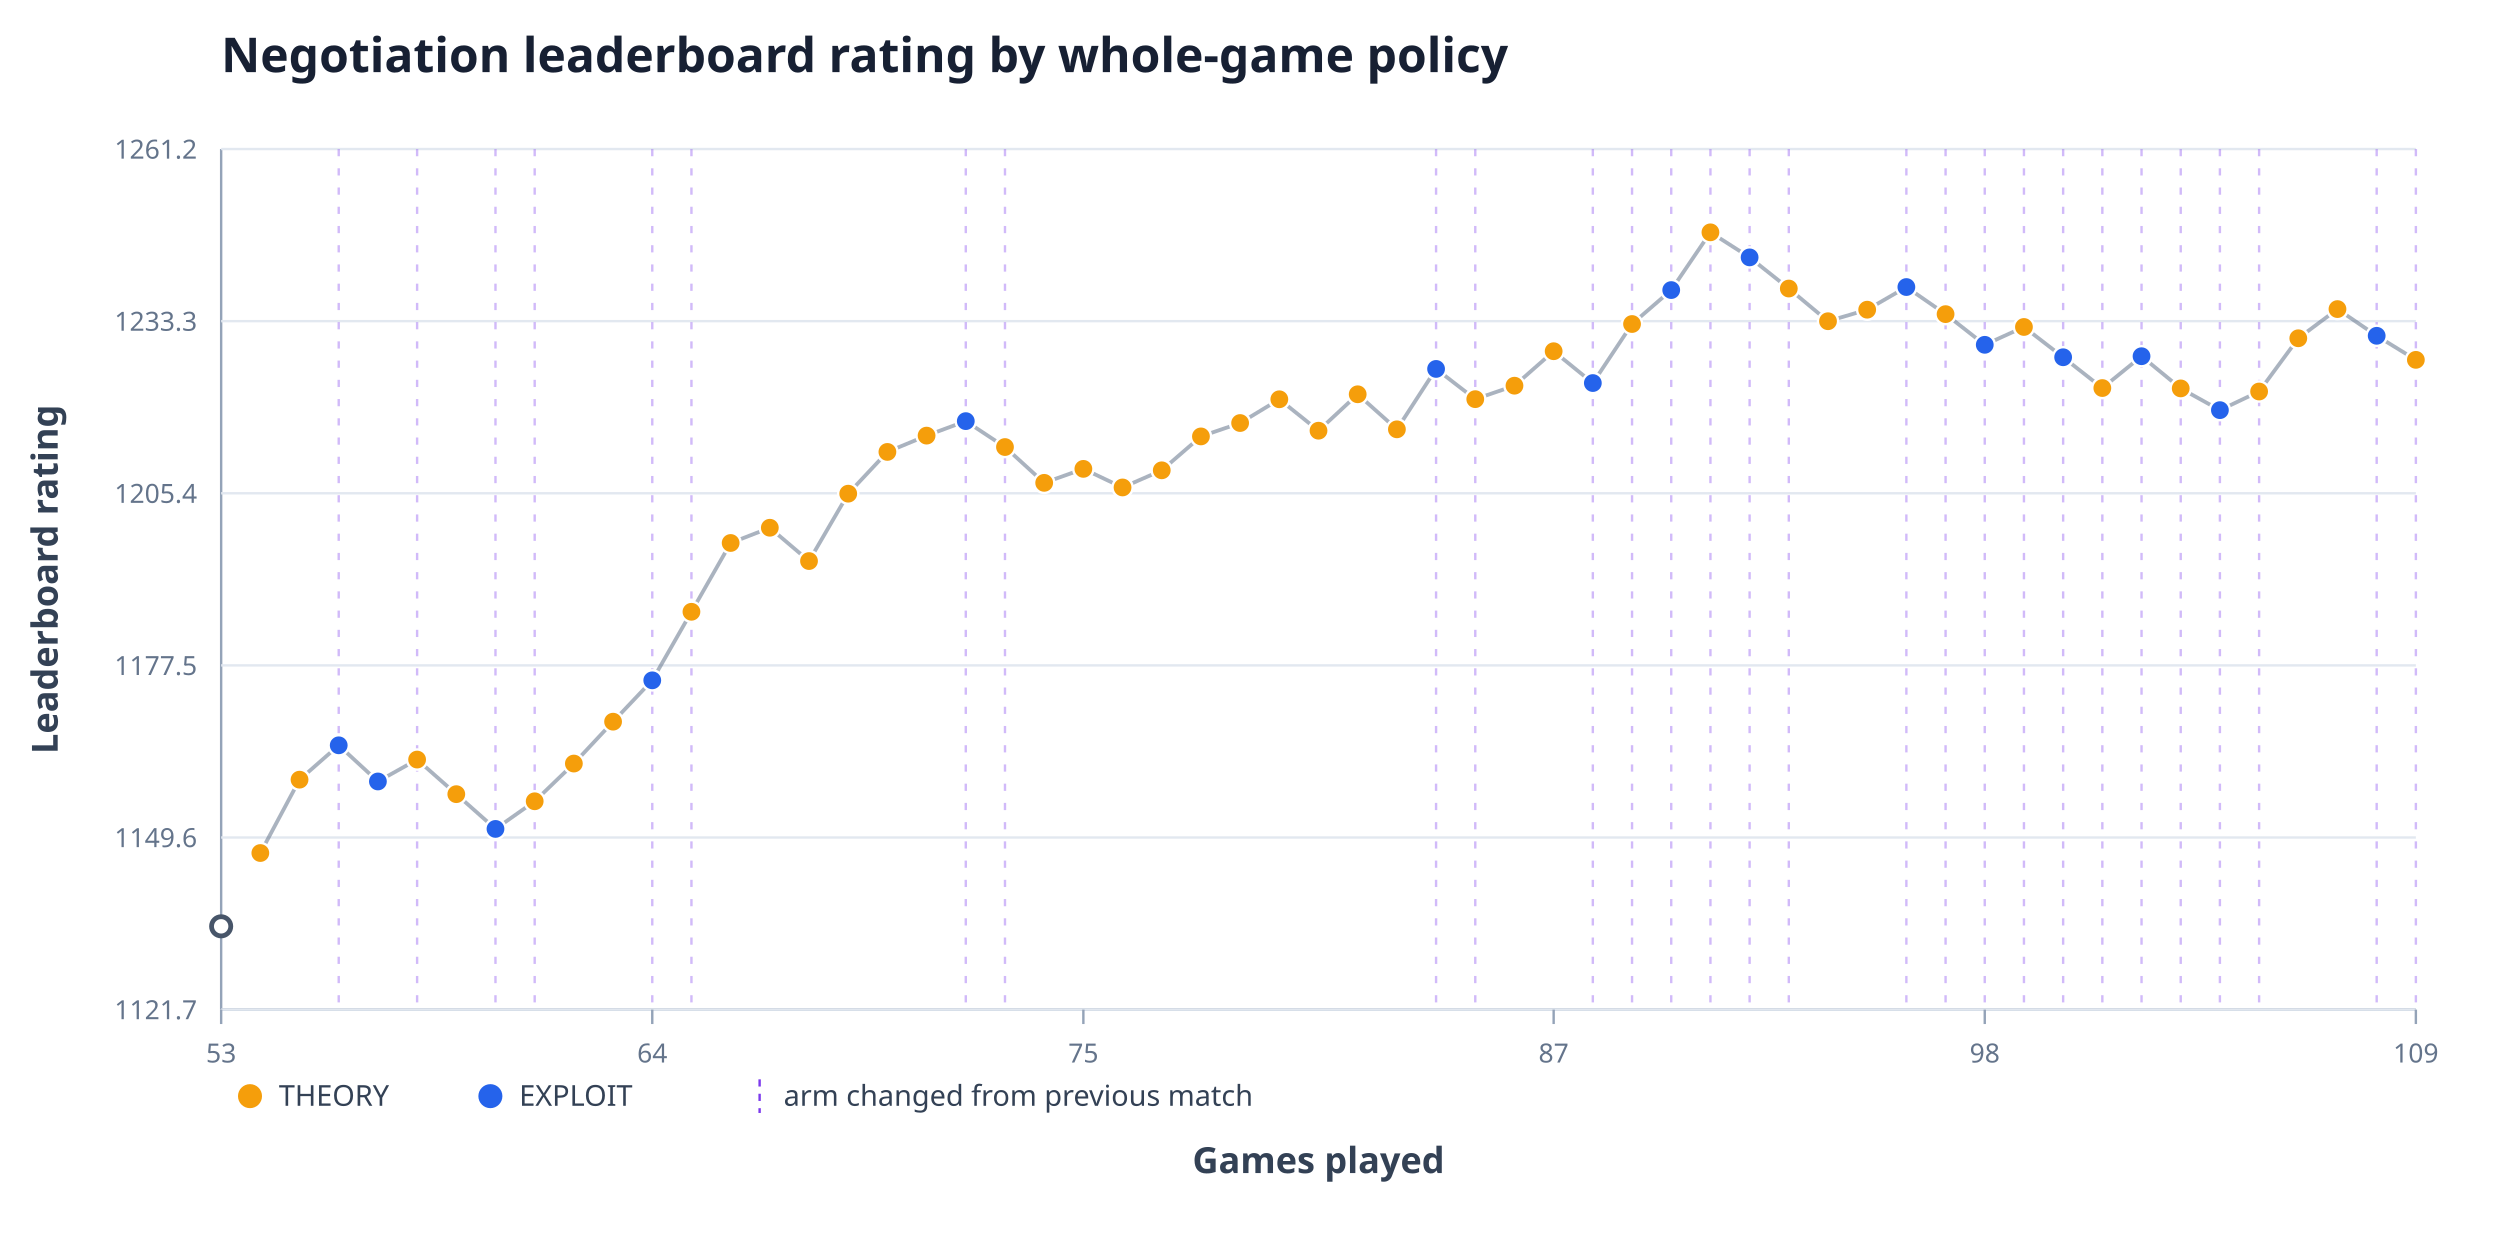
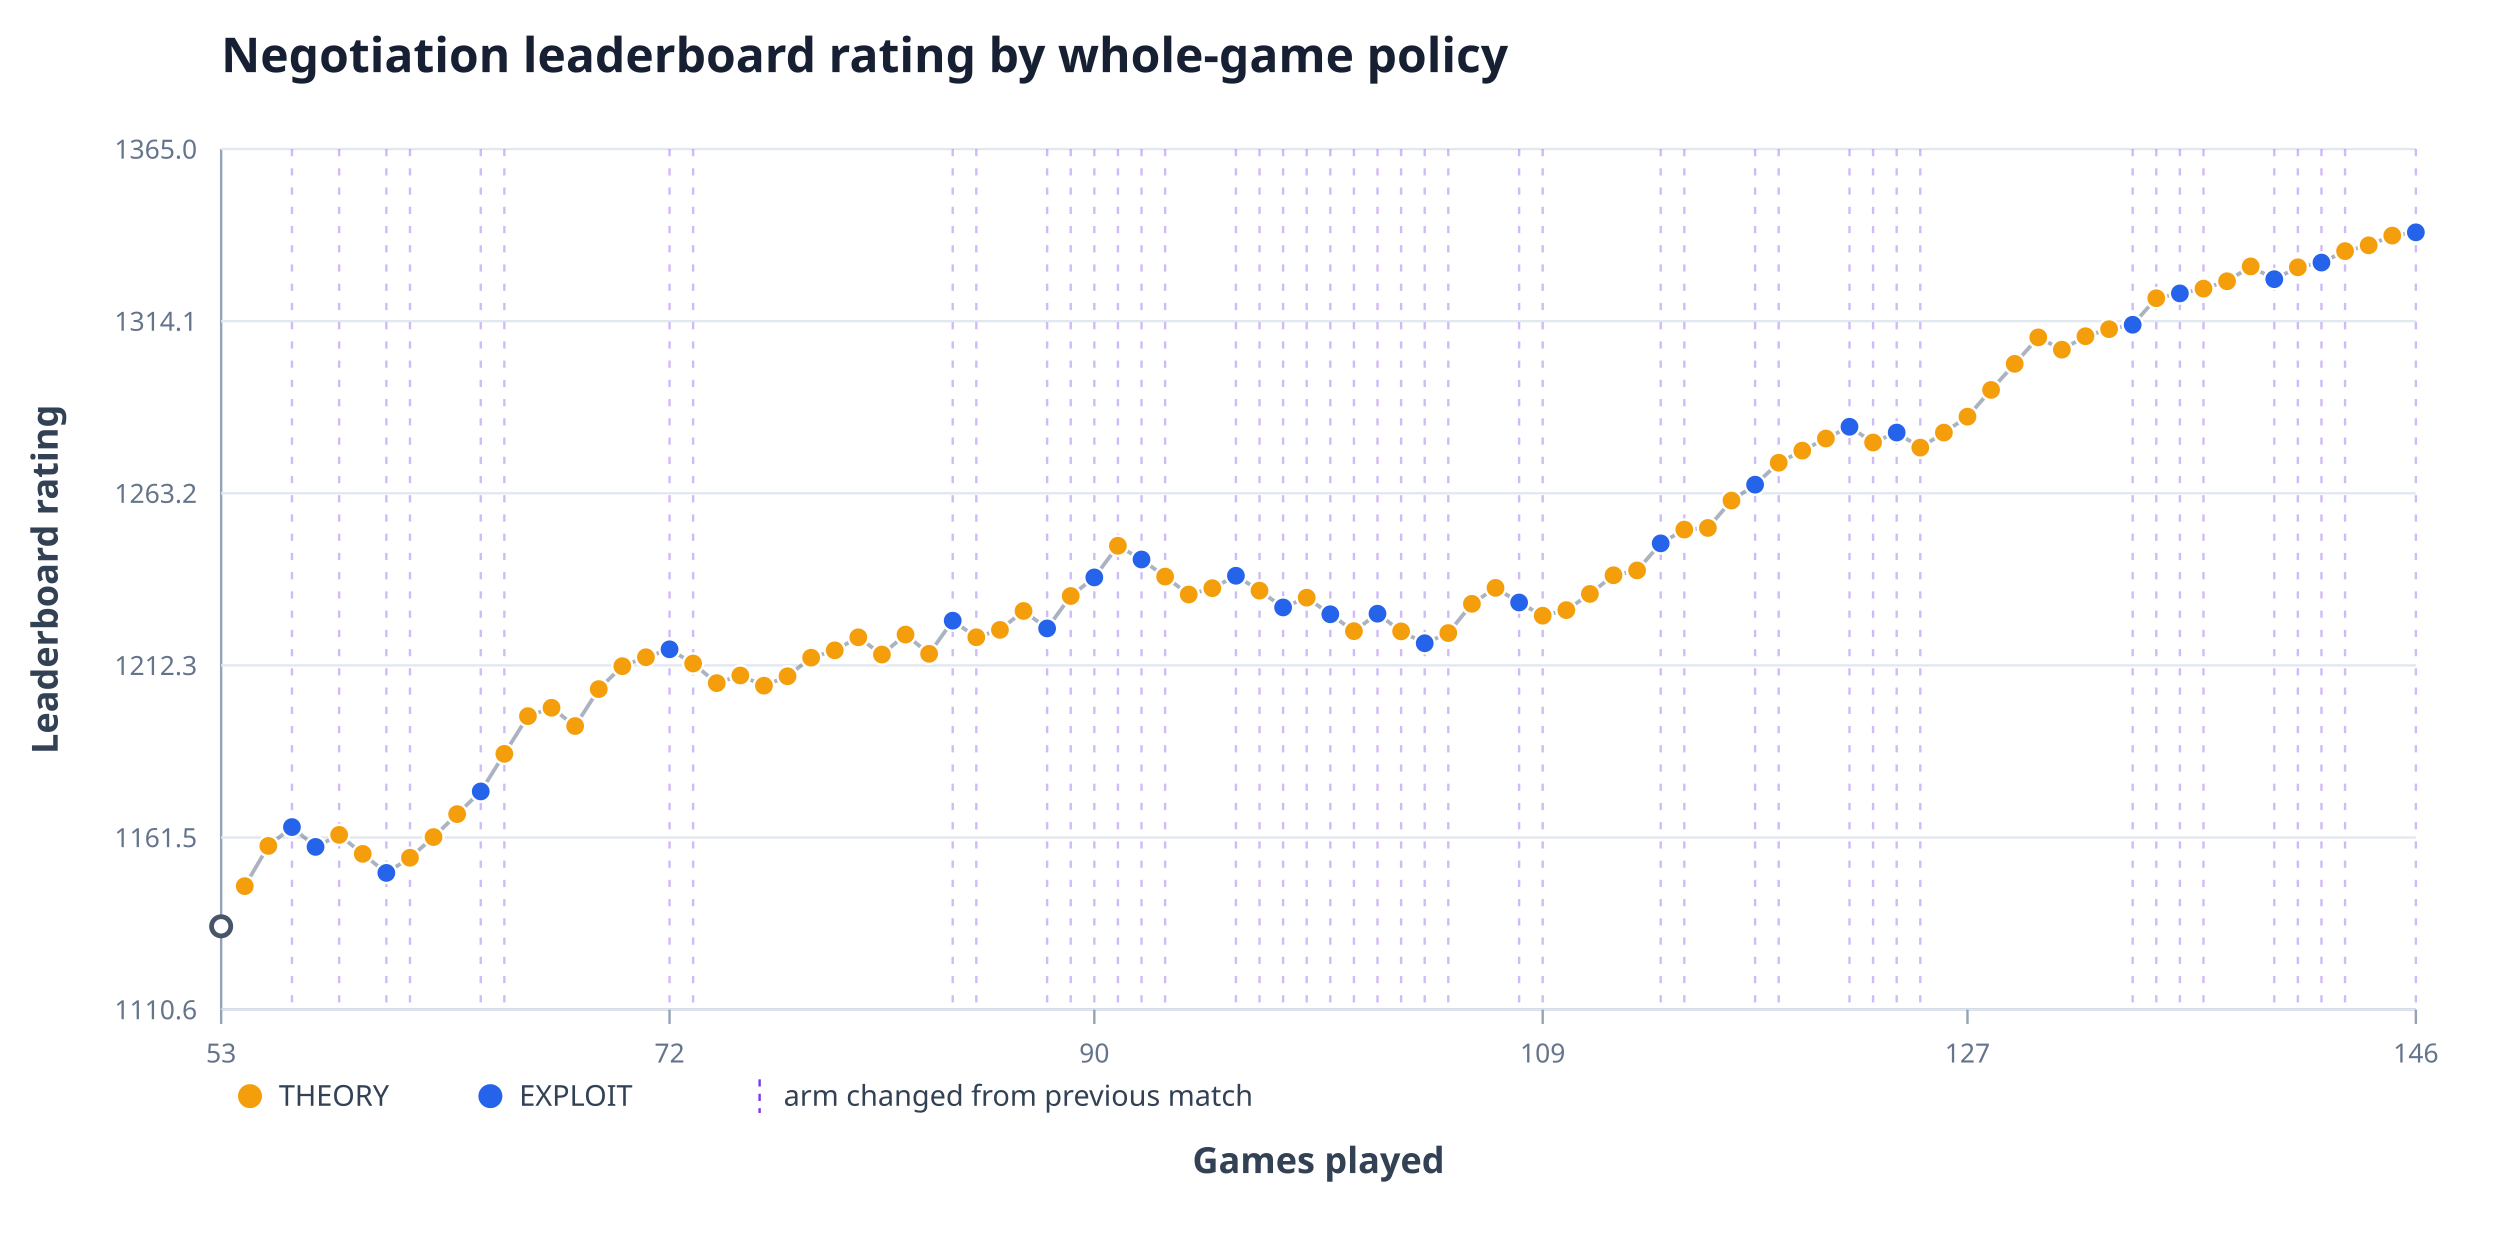
<svg xmlns="http://www.w3.org/2000/svg" width="1040" height="520" viewBox="0 0 1040 520" role="img">
  <rect width="1040" height="520" fill="white" />
  <text x="92.0" y="30" font-family="system-ui,sans-serif" font-size="20" font-weight="700" fill="#172033">Negotiation leaderboard rating by whole-game policy</text>
  <line x1="92.0" y1="420.0" x2="1005.0" y2="420.0" stroke="#94a3b8" />
  <line x1="92.0" y1="62.0" x2="92.0" y2="420.0" stroke="#94a3b8" />
  <text x="548.5" y="488" text-anchor="middle" font-family="system-ui,sans-serif" font-size="15" font-weight="650" fill="#334155">Games played</text>
  <text x="24" y="241.0" transform="rotate(-90 24 241.0)" text-anchor="middle" font-family="system-ui,sans-serif" font-size="15" font-weight="650" fill="#334155">Leaderboard rating</text>
  <line x1="92.0" y1="420.00" x2="1005.0" y2="420.00" stroke="#e2e8f0" />
-   <text x="82.0" y="424.00" text-anchor="end" font-family="system-ui,sans-serif" font-size="11" fill="#64748b">1121.7</text>
+   <text x="82.0" y="424.00" text-anchor="end" font-family="system-ui,sans-serif" font-size="11" fill="#64748b">1110.6</text>
  <line x1="92.0" y1="348.40" x2="1005.0" y2="348.40" stroke="#e2e8f0" />
-   <text x="82.0" y="352.40" text-anchor="end" font-family="system-ui,sans-serif" font-size="11" fill="#64748b">1149.6</text>
+   <text x="82.0" y="352.40" text-anchor="end" font-family="system-ui,sans-serif" font-size="11" fill="#64748b">1161.5</text>
  <line x1="92.0" y1="276.80" x2="1005.0" y2="276.80" stroke="#e2e8f0" />
-   <text x="82.0" y="280.80" text-anchor="end" font-family="system-ui,sans-serif" font-size="11" fill="#64748b">1177.5</text>
+   <text x="82.0" y="280.80" text-anchor="end" font-family="system-ui,sans-serif" font-size="11" fill="#64748b">1212.3</text>
  <line x1="92.0" y1="205.20" x2="1005.0" y2="205.20" stroke="#e2e8f0" />
-   <text x="82.0" y="209.20" text-anchor="end" font-family="system-ui,sans-serif" font-size="11" fill="#64748b">1205.4</text>
+   <text x="82.0" y="209.20" text-anchor="end" font-family="system-ui,sans-serif" font-size="11" fill="#64748b">1263.2</text>
  <line x1="92.0" y1="133.60" x2="1005.0" y2="133.60" stroke="#e2e8f0" />
-   <text x="82.0" y="137.60" text-anchor="end" font-family="system-ui,sans-serif" font-size="11" fill="#64748b">1233.3</text>
+   <text x="82.0" y="137.60" text-anchor="end" font-family="system-ui,sans-serif" font-size="11" fill="#64748b">1314.1</text>
  <line x1="92.0" y1="62.00" x2="1005.0" y2="62.00" stroke="#e2e8f0" />
-   <text x="82.0" y="66.00" text-anchor="end" font-family="system-ui,sans-serif" font-size="11" fill="#64748b">1261.2</text>
+   <text x="82.0" y="66.00" text-anchor="end" font-family="system-ui,sans-serif" font-size="11" fill="#64748b">1365.0</text>
  <line x1="92.00" y1="420.0" x2="92.00" y2="426.0" stroke="#94a3b8" />
  <text x="92.00" y="442.0" text-anchor="middle" font-family="system-ui,sans-serif" font-size="11" fill="#64748b">53</text>
-   <line x1="271.34" y1="420.0" x2="271.34" y2="426.0" stroke="#94a3b8" />
-   <text x="271.34" y="442.0" text-anchor="middle" font-family="system-ui,sans-serif" font-size="11" fill="#64748b">64</text>
-   <line x1="450.68" y1="420.0" x2="450.68" y2="426.0" stroke="#94a3b8" />
-   <text x="450.68" y="442.0" text-anchor="middle" font-family="system-ui,sans-serif" font-size="11" fill="#64748b">75</text>
-   <line x1="646.32" y1="420.0" x2="646.32" y2="426.0" stroke="#94a3b8" />
-   <text x="646.32" y="442.0" text-anchor="middle" font-family="system-ui,sans-serif" font-size="11" fill="#64748b">87</text>
-   <line x1="825.66" y1="420.0" x2="825.66" y2="426.0" stroke="#94a3b8" />
-   <text x="825.66" y="442.0" text-anchor="middle" font-family="system-ui,sans-serif" font-size="11" fill="#64748b">98</text>
+   <line x1="278.53" y1="420.0" x2="278.53" y2="426.0" stroke="#94a3b8" />
+   <text x="278.53" y="442.0" text-anchor="middle" font-family="system-ui,sans-serif" font-size="11" fill="#64748b">72</text>
+   <line x1="455.24" y1="420.0" x2="455.24" y2="426.0" stroke="#94a3b8" />
+   <text x="455.24" y="442.0" text-anchor="middle" font-family="system-ui,sans-serif" font-size="11" fill="#64748b">90</text>
+   <line x1="641.76" y1="420.0" x2="641.76" y2="426.0" stroke="#94a3b8" />
+   <text x="641.76" y="442.0" text-anchor="middle" font-family="system-ui,sans-serif" font-size="11" fill="#64748b">109</text>
+   <line x1="818.47" y1="420.0" x2="818.47" y2="426.0" stroke="#94a3b8" />
+   <text x="818.47" y="442.0" text-anchor="middle" font-family="system-ui,sans-serif" font-size="11" fill="#64748b">127</text>
  <line x1="1005.00" y1="420.0" x2="1005.00" y2="426.0" stroke="#94a3b8" />
-   <text x="1005.00" y="442.0" text-anchor="middle" font-family="system-ui,sans-serif" font-size="11" fill="#64748b">109</text>
+   <text x="1005.00" y="442.0" text-anchor="middle" font-family="system-ui,sans-serif" font-size="11" fill="#64748b">146</text>
  <circle cx="92.00" cy="385.35" r="4" fill="white" stroke="#475569" stroke-width="2" />
-   <polyline points="108.30,354.86 124.61,324.34 140.91,310.05 157.21,325.09 173.52,315.98 189.82,330.37 206.12,344.83 222.43,333.33 238.73,317.64 255.04,300.22 271.34,283.02 287.64,254.50 303.95,225.88 320.25,219.54 336.55,233.40 352.86,205.37 369.16,188.00 385.46,181.22 401.77,175.19 418.07,185.97 434.38,200.86 450.68,195.05 466.98,202.78 483.29,195.65 499.59,181.55 515.89,175.98 532.20,166.10 548.50,179.17 564.80,164.02 581.11,178.60 597.41,153.47 613.71,166.05 630.02,160.45 646.32,146.11 662.62,159.35 678.93,134.79 695.23,120.67 711.54,96.65 727.84,107.07 744.14,120.03 760.45,133.63 776.75,128.83 793.05,119.41 809.36,130.68 825.66,143.44 841.96,136.02 858.27,148.62 874.57,161.43 890.88,148.19 907.18,161.58 923.48,170.62 939.79,162.87 956.09,140.72 972.39,128.58 988.70,139.69 1005.00,149.70" fill="none" stroke="#64748b" stroke-width="1.6" opacity="0.55" />
-   <circle cx="108.30" cy="354.86" r="4.2" fill="#f59e0b" stroke="white" stroke-width="1" />
-   <circle cx="124.61" cy="324.34" r="4.2" fill="#f59e0b" stroke="white" stroke-width="1" />
-   <line x1="140.91" y1="62.0" x2="140.91" y2="420.0" stroke="#7c3aed" stroke-width="1" stroke-dasharray="3,5" opacity="0.35" />
-   <circle cx="140.91" cy="310.05" r="4.2" fill="#2563eb" stroke="white" stroke-width="1" />
-   <circle cx="157.21" cy="325.09" r="4.2" fill="#2563eb" stroke="white" stroke-width="1" />
-   <line x1="173.52" y1="62.0" x2="173.52" y2="420.0" stroke="#7c3aed" stroke-width="1" stroke-dasharray="3,5" opacity="0.35" />
-   <circle cx="173.52" cy="315.98" r="4.2" fill="#f59e0b" stroke="white" stroke-width="1" />
-   <circle cx="189.82" cy="330.37" r="4.2" fill="#f59e0b" stroke="white" stroke-width="1" />
-   <line x1="206.12" y1="62.0" x2="206.12" y2="420.0" stroke="#7c3aed" stroke-width="1" stroke-dasharray="3,5" opacity="0.35" />
-   <circle cx="206.12" cy="344.83" r="4.2" fill="#2563eb" stroke="white" stroke-width="1" />
-   <line x1="222.43" y1="62.0" x2="222.43" y2="420.0" stroke="#7c3aed" stroke-width="1" stroke-dasharray="3,5" opacity="0.35" />
-   <circle cx="222.43" cy="333.33" r="4.2" fill="#f59e0b" stroke="white" stroke-width="1" />
-   <circle cx="238.73" cy="317.64" r="4.2" fill="#f59e0b" stroke="white" stroke-width="1" />
-   <circle cx="255.04" cy="300.22" r="4.2" fill="#f59e0b" stroke="white" stroke-width="1" />
-   <line x1="271.34" y1="62.0" x2="271.34" y2="420.0" stroke="#7c3aed" stroke-width="1" stroke-dasharray="3,5" opacity="0.35" />
-   <circle cx="271.34" cy="283.02" r="4.2" fill="#2563eb" stroke="white" stroke-width="1" />
-   <line x1="287.64" y1="62.0" x2="287.64" y2="420.0" stroke="#7c3aed" stroke-width="1" stroke-dasharray="3,5" opacity="0.35" />
-   <circle cx="287.64" cy="254.50" r="4.2" fill="#f59e0b" stroke="white" stroke-width="1" />
-   <circle cx="303.95" cy="225.88" r="4.2" fill="#f59e0b" stroke="white" stroke-width="1" />
-   <circle cx="320.25" cy="219.54" r="4.2" fill="#f59e0b" stroke="white" stroke-width="1" />
-   <circle cx="336.55" cy="233.40" r="4.2" fill="#f59e0b" stroke="white" stroke-width="1" />
-   <circle cx="352.86" cy="205.37" r="4.2" fill="#f59e0b" stroke="white" stroke-width="1" />
-   <circle cx="369.16" cy="188.00" r="4.2" fill="#f59e0b" stroke="white" stroke-width="1" />
-   <circle cx="385.46" cy="181.22" r="4.2" fill="#f59e0b" stroke="white" stroke-width="1" />
-   <line x1="401.77" y1="62.0" x2="401.77" y2="420.0" stroke="#7c3aed" stroke-width="1" stroke-dasharray="3,5" opacity="0.35" />
-   <circle cx="401.77" cy="175.19" r="4.2" fill="#2563eb" stroke="white" stroke-width="1" />
-   <line x1="418.07" y1="62.0" x2="418.07" y2="420.0" stroke="#7c3aed" stroke-width="1" stroke-dasharray="3,5" opacity="0.35" />
-   <circle cx="418.07" cy="185.97" r="4.2" fill="#f59e0b" stroke="white" stroke-width="1" />
-   <circle cx="434.38" cy="200.86" r="4.2" fill="#f59e0b" stroke="white" stroke-width="1" />
-   <circle cx="450.68" cy="195.05" r="4.2" fill="#f59e0b" stroke="white" stroke-width="1" />
-   <circle cx="466.98" cy="202.78" r="4.2" fill="#f59e0b" stroke="white" stroke-width="1" />
-   <circle cx="483.29" cy="195.65" r="4.2" fill="#f59e0b" stroke="white" stroke-width="1" />
-   <circle cx="499.59" cy="181.55" r="4.2" fill="#f59e0b" stroke="white" stroke-width="1" />
-   <circle cx="515.89" cy="175.98" r="4.2" fill="#f59e0b" stroke="white" stroke-width="1" />
-   <circle cx="532.20" cy="166.10" r="4.2" fill="#f59e0b" stroke="white" stroke-width="1" />
-   <circle cx="548.50" cy="179.17" r="4.2" fill="#f59e0b" stroke="white" stroke-width="1" />
-   <circle cx="564.80" cy="164.02" r="4.2" fill="#f59e0b" stroke="white" stroke-width="1" />
-   <circle cx="581.11" cy="178.60" r="4.2" fill="#f59e0b" stroke="white" stroke-width="1" />
-   <line x1="597.41" y1="62.0" x2="597.41" y2="420.0" stroke="#7c3aed" stroke-width="1" stroke-dasharray="3,5" opacity="0.35" />
-   <circle cx="597.41" cy="153.47" r="4.2" fill="#2563eb" stroke="white" stroke-width="1" />
-   <line x1="613.71" y1="62.0" x2="613.71" y2="420.0" stroke="#7c3aed" stroke-width="1" stroke-dasharray="3,5" opacity="0.35" />
-   <circle cx="613.71" cy="166.05" r="4.2" fill="#f59e0b" stroke="white" stroke-width="1" />
-   <circle cx="630.02" cy="160.45" r="4.2" fill="#f59e0b" stroke="white" stroke-width="1" />
-   <circle cx="646.32" cy="146.11" r="4.2" fill="#f59e0b" stroke="white" stroke-width="1" />
-   <line x1="662.62" y1="62.0" x2="662.62" y2="420.0" stroke="#7c3aed" stroke-width="1" stroke-dasharray="3,5" opacity="0.35" />
-   <circle cx="662.62" cy="159.35" r="4.2" fill="#2563eb" stroke="white" stroke-width="1" />
-   <line x1="678.93" y1="62.0" x2="678.93" y2="420.0" stroke="#7c3aed" stroke-width="1" stroke-dasharray="3,5" opacity="0.35" />
-   <circle cx="678.93" cy="134.79" r="4.2" fill="#f59e0b" stroke="white" stroke-width="1" />
-   <line x1="695.23" y1="62.0" x2="695.23" y2="420.0" stroke="#7c3aed" stroke-width="1" stroke-dasharray="3,5" opacity="0.35" />
-   <circle cx="695.23" cy="120.67" r="4.2" fill="#2563eb" stroke="white" stroke-width="1" />
-   <line x1="711.54" y1="62.0" x2="711.54" y2="420.0" stroke="#7c3aed" stroke-width="1" stroke-dasharray="3,5" opacity="0.35" />
-   <circle cx="711.54" cy="96.65" r="4.2" fill="#f59e0b" stroke="white" stroke-width="1" />
-   <line x1="727.84" y1="62.0" x2="727.84" y2="420.0" stroke="#7c3aed" stroke-width="1" stroke-dasharray="3,5" opacity="0.35" />
-   <circle cx="727.84" cy="107.07" r="4.2" fill="#2563eb" stroke="white" stroke-width="1" />
-   <line x1="744.14" y1="62.0" x2="744.14" y2="420.0" stroke="#7c3aed" stroke-width="1" stroke-dasharray="3,5" opacity="0.35" />
-   <circle cx="744.14" cy="120.03" r="4.2" fill="#f59e0b" stroke="white" stroke-width="1" />
-   <circle cx="760.45" cy="133.63" r="4.2" fill="#f59e0b" stroke="white" stroke-width="1" />
-   <circle cx="776.75" cy="128.83" r="4.2" fill="#f59e0b" stroke="white" stroke-width="1" />
-   <line x1="793.05" y1="62.0" x2="793.05" y2="420.0" stroke="#7c3aed" stroke-width="1" stroke-dasharray="3,5" opacity="0.35" />
-   <circle cx="793.05" cy="119.41" r="4.2" fill="#2563eb" stroke="white" stroke-width="1" />
-   <line x1="809.36" y1="62.0" x2="809.36" y2="420.0" stroke="#7c3aed" stroke-width="1" stroke-dasharray="3,5" opacity="0.35" />
-   <circle cx="809.36" cy="130.68" r="4.2" fill="#f59e0b" stroke="white" stroke-width="1" />
-   <line x1="825.66" y1="62.0" x2="825.66" y2="420.0" stroke="#7c3aed" stroke-width="1" stroke-dasharray="3,5" opacity="0.35" />
-   <circle cx="825.66" cy="143.44" r="4.2" fill="#2563eb" stroke="white" stroke-width="1" />
-   <line x1="841.96" y1="62.0" x2="841.96" y2="420.0" stroke="#7c3aed" stroke-width="1" stroke-dasharray="3,5" opacity="0.35" />
-   <circle cx="841.96" cy="136.02" r="4.2" fill="#f59e0b" stroke="white" stroke-width="1" />
-   <line x1="858.27" y1="62.0" x2="858.27" y2="420.0" stroke="#7c3aed" stroke-width="1" stroke-dasharray="3,5" opacity="0.35" />
-   <circle cx="858.27" cy="148.62" r="4.2" fill="#2563eb" stroke="white" stroke-width="1" />
-   <line x1="874.57" y1="62.0" x2="874.57" y2="420.0" stroke="#7c3aed" stroke-width="1" stroke-dasharray="3,5" opacity="0.35" />
-   <circle cx="874.57" cy="161.43" r="4.2" fill="#f59e0b" stroke="white" stroke-width="1" />
-   <line x1="890.88" y1="62.0" x2="890.88" y2="420.0" stroke="#7c3aed" stroke-width="1" stroke-dasharray="3,5" opacity="0.35" />
-   <circle cx="890.88" cy="148.19" r="4.2" fill="#2563eb" stroke="white" stroke-width="1" />
-   <line x1="907.18" y1="62.0" x2="907.18" y2="420.0" stroke="#7c3aed" stroke-width="1" stroke-dasharray="3,5" opacity="0.35" />
-   <circle cx="907.18" cy="161.58" r="4.2" fill="#f59e0b" stroke="white" stroke-width="1" />
-   <line x1="923.48" y1="62.0" x2="923.48" y2="420.0" stroke="#7c3aed" stroke-width="1" stroke-dasharray="3,5" opacity="0.35" />
-   <circle cx="923.48" cy="170.62" r="4.2" fill="#2563eb" stroke="white" stroke-width="1" />
-   <line x1="939.79" y1="62.0" x2="939.79" y2="420.0" stroke="#7c3aed" stroke-width="1" stroke-dasharray="3,5" opacity="0.35" />
-   <circle cx="939.79" cy="162.87" r="4.2" fill="#f59e0b" stroke="white" stroke-width="1" />
-   <circle cx="956.09" cy="140.72" r="4.2" fill="#f59e0b" stroke="white" stroke-width="1" />
-   <circle cx="972.39" cy="128.58" r="4.2" fill="#f59e0b" stroke="white" stroke-width="1" />
-   <line x1="988.70" y1="62.0" x2="988.70" y2="420.0" stroke="#7c3aed" stroke-width="1" stroke-dasharray="3,5" opacity="0.35" />
-   <circle cx="988.70" cy="139.69" r="4.2" fill="#2563eb" stroke="white" stroke-width="1" />
+   <polyline points="101.82,368.63 111.63,351.90 121.45,344.06 131.27,352.31 141.09,347.31 150.90,355.21 160.72,363.13 170.54,356.82 180.35,348.22 190.17,338.67 199.99,329.24 209.81,313.60 219.62,297.91 229.44,294.43 239.26,302.03 249.08,286.66 258.89,277.13 268.71,273.42 278.53,270.11 288.34,276.02 298.16,284.18 307.98,281.00 317.80,285.24 327.61,281.33 337.43,273.60 347.25,270.54 357.06,265.12 366.88,272.29 376.70,263.98 386.52,271.98 396.33,258.20 406.15,265.10 415.97,262.03 425.78,254.16 435.60,261.42 445.42,247.95 455.24,240.21 465.05,227.04 474.87,232.75 484.69,239.86 494.51,247.32 504.32,244.69 514.14,239.52 523.96,245.70 533.77,252.70 543.59,248.63 553.41,255.54 563.23,262.56 573.04,255.30 582.86,262.65 592.68,267.60 602.49,263.35 612.31,251.20 622.13,244.55 631.95,250.64 641.76,256.13 651.58,253.81 661.40,247.07 671.22,239.31 681.03,237.30 690.85,226.04 700.67,220.31 710.48,219.63 720.30,208.23 730.12,201.63 739.94,192.50 749.75,187.46 759.57,182.42 769.39,177.54 779.20,184.08 789.02,179.94 798.84,186.22 808.66,179.96 818.47,173.34 828.29,162.21 838.11,151.36 847.92,140.35 857.74,145.46 867.56,139.87 877.38,136.93 887.19,135.10 897.01,124.06 906.83,122.06 916.65,120.07 926.46,117.00 936.28,110.83 946.10,116.14 955.91,111.20 965.73,109.23 975.55,104.46 985.37,102.06 995.18,98.01 1005.00,96.65" fill="none" stroke="#64748b" stroke-width="1.6" opacity="0.55" />
+   <circle cx="101.82" cy="368.63" r="4.2" fill="#f59e0b" stroke="white" stroke-width="1" />
+   <circle cx="111.63" cy="351.90" r="4.2" fill="#f59e0b" stroke="white" stroke-width="1" />
+   <line x1="121.45" y1="62.0" x2="121.45" y2="420.0" stroke="#7c3aed" stroke-width="1" stroke-dasharray="3,5" opacity="0.35" />
+   <circle cx="121.45" cy="344.06" r="4.2" fill="#2563eb" stroke="white" stroke-width="1" />
+   <circle cx="131.27" cy="352.31" r="4.2" fill="#2563eb" stroke="white" stroke-width="1" />
+   <line x1="141.09" y1="62.0" x2="141.09" y2="420.0" stroke="#7c3aed" stroke-width="1" stroke-dasharray="3,5" opacity="0.35" />
+   <circle cx="141.09" cy="347.31" r="4.2" fill="#f59e0b" stroke="white" stroke-width="1" />
+   <circle cx="150.90" cy="355.21" r="4.2" fill="#f59e0b" stroke="white" stroke-width="1" />
+   <line x1="160.72" y1="62.0" x2="160.72" y2="420.0" stroke="#7c3aed" stroke-width="1" stroke-dasharray="3,5" opacity="0.35" />
+   <circle cx="160.72" cy="363.13" r="4.2" fill="#2563eb" stroke="white" stroke-width="1" />
+   <line x1="170.54" y1="62.0" x2="170.54" y2="420.0" stroke="#7c3aed" stroke-width="1" stroke-dasharray="3,5" opacity="0.35" />
+   <circle cx="170.54" cy="356.82" r="4.2" fill="#f59e0b" stroke="white" stroke-width="1" />
+   <circle cx="180.35" cy="348.22" r="4.2" fill="#f59e0b" stroke="white" stroke-width="1" />
+   <circle cx="190.17" cy="338.67" r="4.2" fill="#f59e0b" stroke="white" stroke-width="1" />
+   <line x1="199.99" y1="62.0" x2="199.99" y2="420.0" stroke="#7c3aed" stroke-width="1" stroke-dasharray="3,5" opacity="0.35" />
+   <circle cx="199.99" cy="329.24" r="4.2" fill="#2563eb" stroke="white" stroke-width="1" />
+   <line x1="209.81" y1="62.0" x2="209.81" y2="420.0" stroke="#7c3aed" stroke-width="1" stroke-dasharray="3,5" opacity="0.35" />
+   <circle cx="209.81" cy="313.60" r="4.2" fill="#f59e0b" stroke="white" stroke-width="1" />
+   <circle cx="219.62" cy="297.91" r="4.2" fill="#f59e0b" stroke="white" stroke-width="1" />
+   <circle cx="229.44" cy="294.43" r="4.2" fill="#f59e0b" stroke="white" stroke-width="1" />
+   <circle cx="239.26" cy="302.03" r="4.2" fill="#f59e0b" stroke="white" stroke-width="1" />
+   <circle cx="249.08" cy="286.66" r="4.2" fill="#f59e0b" stroke="white" stroke-width="1" />
+   <circle cx="258.89" cy="277.13" r="4.2" fill="#f59e0b" stroke="white" stroke-width="1" />
+   <circle cx="268.71" cy="273.42" r="4.2" fill="#f59e0b" stroke="white" stroke-width="1" />
+   <line x1="278.53" y1="62.0" x2="278.53" y2="420.0" stroke="#7c3aed" stroke-width="1" stroke-dasharray="3,5" opacity="0.35" />
+   <circle cx="278.53" cy="270.11" r="4.2" fill="#2563eb" stroke="white" stroke-width="1" />
+   <line x1="288.34" y1="62.0" x2="288.34" y2="420.0" stroke="#7c3aed" stroke-width="1" stroke-dasharray="3,5" opacity="0.35" />
+   <circle cx="288.34" cy="276.02" r="4.2" fill="#f59e0b" stroke="white" stroke-width="1" />
+   <circle cx="298.16" cy="284.18" r="4.2" fill="#f59e0b" stroke="white" stroke-width="1" />
+   <circle cx="307.98" cy="281.00" r="4.2" fill="#f59e0b" stroke="white" stroke-width="1" />
+   <circle cx="317.80" cy="285.24" r="4.2" fill="#f59e0b" stroke="white" stroke-width="1" />
+   <circle cx="327.61" cy="281.33" r="4.2" fill="#f59e0b" stroke="white" stroke-width="1" />
+   <circle cx="337.43" cy="273.60" r="4.2" fill="#f59e0b" stroke="white" stroke-width="1" />
+   <circle cx="347.25" cy="270.54" r="4.2" fill="#f59e0b" stroke="white" stroke-width="1" />
+   <circle cx="357.06" cy="265.12" r="4.2" fill="#f59e0b" stroke="white" stroke-width="1" />
+   <circle cx="366.88" cy="272.29" r="4.2" fill="#f59e0b" stroke="white" stroke-width="1" />
+   <circle cx="376.70" cy="263.98" r="4.2" fill="#f59e0b" stroke="white" stroke-width="1" />
+   <circle cx="386.52" cy="271.98" r="4.2" fill="#f59e0b" stroke="white" stroke-width="1" />
+   <line x1="396.33" y1="62.0" x2="396.33" y2="420.0" stroke="#7c3aed" stroke-width="1" stroke-dasharray="3,5" opacity="0.35" />
+   <circle cx="396.33" cy="258.20" r="4.2" fill="#2563eb" stroke="white" stroke-width="1" />
+   <line x1="406.15" y1="62.0" x2="406.15" y2="420.0" stroke="#7c3aed" stroke-width="1" stroke-dasharray="3,5" opacity="0.35" />
+   <circle cx="406.15" cy="265.10" r="4.2" fill="#f59e0b" stroke="white" stroke-width="1" />
+   <circle cx="415.97" cy="262.03" r="4.2" fill="#f59e0b" stroke="white" stroke-width="1" />
+   <circle cx="425.78" cy="254.16" r="4.2" fill="#f59e0b" stroke="white" stroke-width="1" />
+   <line x1="435.60" y1="62.0" x2="435.60" y2="420.0" stroke="#7c3aed" stroke-width="1" stroke-dasharray="3,5" opacity="0.35" />
+   <circle cx="435.60" cy="261.42" r="4.2" fill="#2563eb" stroke="white" stroke-width="1" />
+   <line x1="445.42" y1="62.0" x2="445.42" y2="420.0" stroke="#7c3aed" stroke-width="1" stroke-dasharray="3,5" opacity="0.35" />
+   <circle cx="445.42" cy="247.95" r="4.2" fill="#f59e0b" stroke="white" stroke-width="1" />
+   <line x1="455.24" y1="62.0" x2="455.24" y2="420.0" stroke="#7c3aed" stroke-width="1" stroke-dasharray="3,5" opacity="0.35" />
+   <circle cx="455.24" cy="240.21" r="4.2" fill="#2563eb" stroke="white" stroke-width="1" />
+   <line x1="465.05" y1="62.0" x2="465.05" y2="420.0" stroke="#7c3aed" stroke-width="1" stroke-dasharray="3,5" opacity="0.35" />
+   <circle cx="465.05" cy="227.04" r="4.2" fill="#f59e0b" stroke="white" stroke-width="1" />
+   <line x1="474.87" y1="62.0" x2="474.87" y2="420.0" stroke="#7c3aed" stroke-width="1" stroke-dasharray="3,5" opacity="0.35" />
+   <circle cx="474.87" cy="232.75" r="4.2" fill="#2563eb" stroke="white" stroke-width="1" />
+   <line x1="484.69" y1="62.0" x2="484.69" y2="420.0" stroke="#7c3aed" stroke-width="1" stroke-dasharray="3,5" opacity="0.35" />
+   <circle cx="484.69" cy="239.86" r="4.2" fill="#f59e0b" stroke="white" stroke-width="1" />
+   <circle cx="494.51" cy="247.32" r="4.2" fill="#f59e0b" stroke="white" stroke-width="1" />
+   <circle cx="504.32" cy="244.69" r="4.2" fill="#f59e0b" stroke="white" stroke-width="1" />
+   <line x1="514.14" y1="62.0" x2="514.14" y2="420.0" stroke="#7c3aed" stroke-width="1" stroke-dasharray="3,5" opacity="0.35" />
+   <circle cx="514.14" cy="239.52" r="4.2" fill="#2563eb" stroke="white" stroke-width="1" />
+   <line x1="523.96" y1="62.0" x2="523.96" y2="420.0" stroke="#7c3aed" stroke-width="1" stroke-dasharray="3,5" opacity="0.35" />
+   <circle cx="523.96" cy="245.70" r="4.2" fill="#f59e0b" stroke="white" stroke-width="1" />
+   <line x1="533.77" y1="62.0" x2="533.77" y2="420.0" stroke="#7c3aed" stroke-width="1" stroke-dasharray="3,5" opacity="0.35" />
+   <circle cx="533.77" cy="252.70" r="4.2" fill="#2563eb" stroke="white" stroke-width="1" />
+   <line x1="543.59" y1="62.0" x2="543.59" y2="420.0" stroke="#7c3aed" stroke-width="1" stroke-dasharray="3,5" opacity="0.35" />
+   <circle cx="543.59" cy="248.63" r="4.2" fill="#f59e0b" stroke="white" stroke-width="1" />
+   <line x1="553.41" y1="62.0" x2="553.41" y2="420.0" stroke="#7c3aed" stroke-width="1" stroke-dasharray="3,5" opacity="0.35" />
+   <circle cx="553.41" cy="255.54" r="4.2" fill="#2563eb" stroke="white" stroke-width="1" />
+   <line x1="563.23" y1="62.0" x2="563.23" y2="420.0" stroke="#7c3aed" stroke-width="1" stroke-dasharray="3,5" opacity="0.35" />
+   <circle cx="563.23" cy="262.56" r="4.2" fill="#f59e0b" stroke="white" stroke-width="1" />
+   <line x1="573.04" y1="62.0" x2="573.04" y2="420.0" stroke="#7c3aed" stroke-width="1" stroke-dasharray="3,5" opacity="0.35" />
+   <circle cx="573.04" cy="255.30" r="4.2" fill="#2563eb" stroke="white" stroke-width="1" />
+   <line x1="582.86" y1="62.0" x2="582.86" y2="420.0" stroke="#7c3aed" stroke-width="1" stroke-dasharray="3,5" opacity="0.35" />
+   <circle cx="582.86" cy="262.65" r="4.2" fill="#f59e0b" stroke="white" stroke-width="1" />
+   <line x1="592.68" y1="62.0" x2="592.68" y2="420.0" stroke="#7c3aed" stroke-width="1" stroke-dasharray="3,5" opacity="0.35" />
+   <circle cx="592.68" cy="267.60" r="4.2" fill="#2563eb" stroke="white" stroke-width="1" />
+   <line x1="602.49" y1="62.0" x2="602.49" y2="420.0" stroke="#7c3aed" stroke-width="1" stroke-dasharray="3,5" opacity="0.35" />
+   <circle cx="602.49" cy="263.35" r="4.2" fill="#f59e0b" stroke="white" stroke-width="1" />
+   <circle cx="612.31" cy="251.20" r="4.2" fill="#f59e0b" stroke="white" stroke-width="1" />
+   <circle cx="622.13" cy="244.55" r="4.2" fill="#f59e0b" stroke="white" stroke-width="1" />
+   <line x1="631.95" y1="62.0" x2="631.95" y2="420.0" stroke="#7c3aed" stroke-width="1" stroke-dasharray="3,5" opacity="0.35" />
+   <circle cx="631.95" cy="250.64" r="4.2" fill="#2563eb" stroke="white" stroke-width="1" />
+   <line x1="641.76" y1="62.0" x2="641.76" y2="420.0" stroke="#7c3aed" stroke-width="1" stroke-dasharray="3,5" opacity="0.35" />
+   <circle cx="641.76" cy="256.13" r="4.2" fill="#f59e0b" stroke="white" stroke-width="1" />
+   <circle cx="651.58" cy="253.81" r="4.2" fill="#f59e0b" stroke="white" stroke-width="1" />
+   <circle cx="661.40" cy="247.07" r="4.2" fill="#f59e0b" stroke="white" stroke-width="1" />
+   <circle cx="671.22" cy="239.31" r="4.2" fill="#f59e0b" stroke="white" stroke-width="1" />
+   <circle cx="681.03" cy="237.30" r="4.2" fill="#f59e0b" stroke="white" stroke-width="1" />
+   <line x1="690.85" y1="62.0" x2="690.85" y2="420.0" stroke="#7c3aed" stroke-width="1" stroke-dasharray="3,5" opacity="0.35" />
+   <circle cx="690.85" cy="226.04" r="4.2" fill="#2563eb" stroke="white" stroke-width="1" />
+   <line x1="700.67" y1="62.0" x2="700.67" y2="420.0" stroke="#7c3aed" stroke-width="1" stroke-dasharray="3,5" opacity="0.35" />
+   <circle cx="700.67" cy="220.31" r="4.2" fill="#f59e0b" stroke="white" stroke-width="1" />
+   <circle cx="710.48" cy="219.63" r="4.2" fill="#f59e0b" stroke="white" stroke-width="1" />
+   <circle cx="720.30" cy="208.23" r="4.2" fill="#f59e0b" stroke="white" stroke-width="1" />
+   <line x1="730.12" y1="62.0" x2="730.12" y2="420.0" stroke="#7c3aed" stroke-width="1" stroke-dasharray="3,5" opacity="0.35" />
+   <circle cx="730.12" cy="201.63" r="4.2" fill="#2563eb" stroke="white" stroke-width="1" />
+   <line x1="739.94" y1="62.0" x2="739.94" y2="420.0" stroke="#7c3aed" stroke-width="1" stroke-dasharray="3,5" opacity="0.35" />
+   <circle cx="739.94" cy="192.50" r="4.2" fill="#f59e0b" stroke="white" stroke-width="1" />
+   <circle cx="749.75" cy="187.46" r="4.2" fill="#f59e0b" stroke="white" stroke-width="1" />
+   <circle cx="759.57" cy="182.42" r="4.2" fill="#f59e0b" stroke="white" stroke-width="1" />
+   <line x1="769.39" y1="62.0" x2="769.39" y2="420.0" stroke="#7c3aed" stroke-width="1" stroke-dasharray="3,5" opacity="0.35" />
+   <circle cx="769.39" cy="177.54" r="4.2" fill="#2563eb" stroke="white" stroke-width="1" />
+   <line x1="779.20" y1="62.0" x2="779.20" y2="420.0" stroke="#7c3aed" stroke-width="1" stroke-dasharray="3,5" opacity="0.35" />
+   <circle cx="779.20" cy="184.08" r="4.2" fill="#f59e0b" stroke="white" stroke-width="1" />
+   <line x1="789.02" y1="62.0" x2="789.02" y2="420.0" stroke="#7c3aed" stroke-width="1" stroke-dasharray="3,5" opacity="0.35" />
+   <circle cx="789.02" cy="179.94" r="4.2" fill="#2563eb" stroke="white" stroke-width="1" />
+   <line x1="798.84" y1="62.0" x2="798.84" y2="420.0" stroke="#7c3aed" stroke-width="1" stroke-dasharray="3,5" opacity="0.35" />
+   <circle cx="798.84" cy="186.22" r="4.2" fill="#f59e0b" stroke="white" stroke-width="1" />
+   <circle cx="808.66" cy="179.96" r="4.2" fill="#f59e0b" stroke="white" stroke-width="1" />
+   <circle cx="818.47" cy="173.34" r="4.2" fill="#f59e0b" stroke="white" stroke-width="1" />
+   <circle cx="828.29" cy="162.21" r="4.2" fill="#f59e0b" stroke="white" stroke-width="1" />
+   <circle cx="838.11" cy="151.36" r="4.2" fill="#f59e0b" stroke="white" stroke-width="1" />
+   <circle cx="847.92" cy="140.35" r="4.2" fill="#f59e0b" stroke="white" stroke-width="1" />
+   <circle cx="857.74" cy="145.46" r="4.2" fill="#f59e0b" stroke="white" stroke-width="1" />
+   <circle cx="867.56" cy="139.87" r="4.2" fill="#f59e0b" stroke="white" stroke-width="1" />
+   <circle cx="877.38" cy="136.93" r="4.2" fill="#f59e0b" stroke="white" stroke-width="1" />
+   <line x1="887.19" y1="62.0" x2="887.19" y2="420.0" stroke="#7c3aed" stroke-width="1" stroke-dasharray="3,5" opacity="0.35" />
+   <circle cx="887.19" cy="135.10" r="4.2" fill="#2563eb" stroke="white" stroke-width="1" />
+   <line x1="897.01" y1="62.0" x2="897.01" y2="420.0" stroke="#7c3aed" stroke-width="1" stroke-dasharray="3,5" opacity="0.35" />
+   <circle cx="897.01" cy="124.06" r="4.2" fill="#f59e0b" stroke="white" stroke-width="1" />
+   <line x1="906.83" y1="62.0" x2="906.83" y2="420.0" stroke="#7c3aed" stroke-width="1" stroke-dasharray="3,5" opacity="0.35" />
+   <circle cx="906.83" cy="122.06" r="4.2" fill="#2563eb" stroke="white" stroke-width="1" />
+   <line x1="916.65" y1="62.0" x2="916.65" y2="420.0" stroke="#7c3aed" stroke-width="1" stroke-dasharray="3,5" opacity="0.35" />
+   <circle cx="916.65" cy="120.07" r="4.2" fill="#f59e0b" stroke="white" stroke-width="1" />
+   <circle cx="926.46" cy="117.00" r="4.2" fill="#f59e0b" stroke="white" stroke-width="1" />
+   <circle cx="936.28" cy="110.83" r="4.2" fill="#f59e0b" stroke="white" stroke-width="1" />
+   <line x1="946.10" y1="62.0" x2="946.10" y2="420.0" stroke="#7c3aed" stroke-width="1" stroke-dasharray="3,5" opacity="0.35" />
+   <circle cx="946.10" cy="116.14" r="4.2" fill="#2563eb" stroke="white" stroke-width="1" />
+   <line x1="955.91" y1="62.0" x2="955.91" y2="420.0" stroke="#7c3aed" stroke-width="1" stroke-dasharray="3,5" opacity="0.35" />
+   <circle cx="955.91" cy="111.20" r="4.2" fill="#f59e0b" stroke="white" stroke-width="1" />
+   <line x1="965.73" y1="62.0" x2="965.73" y2="420.0" stroke="#7c3aed" stroke-width="1" stroke-dasharray="3,5" opacity="0.35" />
+   <circle cx="965.73" cy="109.23" r="4.2" fill="#2563eb" stroke="white" stroke-width="1" />
+   <line x1="975.55" y1="62.0" x2="975.55" y2="420.0" stroke="#7c3aed" stroke-width="1" stroke-dasharray="3,5" opacity="0.35" />
+   <circle cx="975.55" cy="104.46" r="4.2" fill="#f59e0b" stroke="white" stroke-width="1" />
+   <circle cx="985.37" cy="102.06" r="4.2" fill="#f59e0b" stroke="white" stroke-width="1" />
+   <circle cx="995.18" cy="98.01" r="4.2" fill="#f59e0b" stroke="white" stroke-width="1" />
  <line x1="1005.00" y1="62.0" x2="1005.00" y2="420.0" stroke="#7c3aed" stroke-width="1" stroke-dasharray="3,5" opacity="0.35" />
-   <circle cx="1005.00" cy="149.70" r="4.2" fill="#f59e0b" stroke="white" stroke-width="1" />
+   <circle cx="1005.00" cy="96.65" r="4.2" fill="#2563eb" stroke="white" stroke-width="1" />
  <circle cx="104.0" cy="456" r="5" fill="#f59e0b" />
  <text x="116.0" y="460" font-family="system-ui,sans-serif" font-size="12" fill="#334155">THEORY</text>
  <circle cx="204.0" cy="456" r="5" fill="#2563eb" />
  <text x="216.0" y="460" font-family="system-ui,sans-serif" font-size="12" fill="#334155">EXPLOIT</text>
  <line x1="316.0" y1="449" x2="316.0" y2="463" stroke="#7c3aed" stroke-dasharray="3,3" />
  <text x="326.0" y="460" font-family="system-ui,sans-serif" font-size="12" fill="#334155">arm changed from previous match</text>
</svg>
